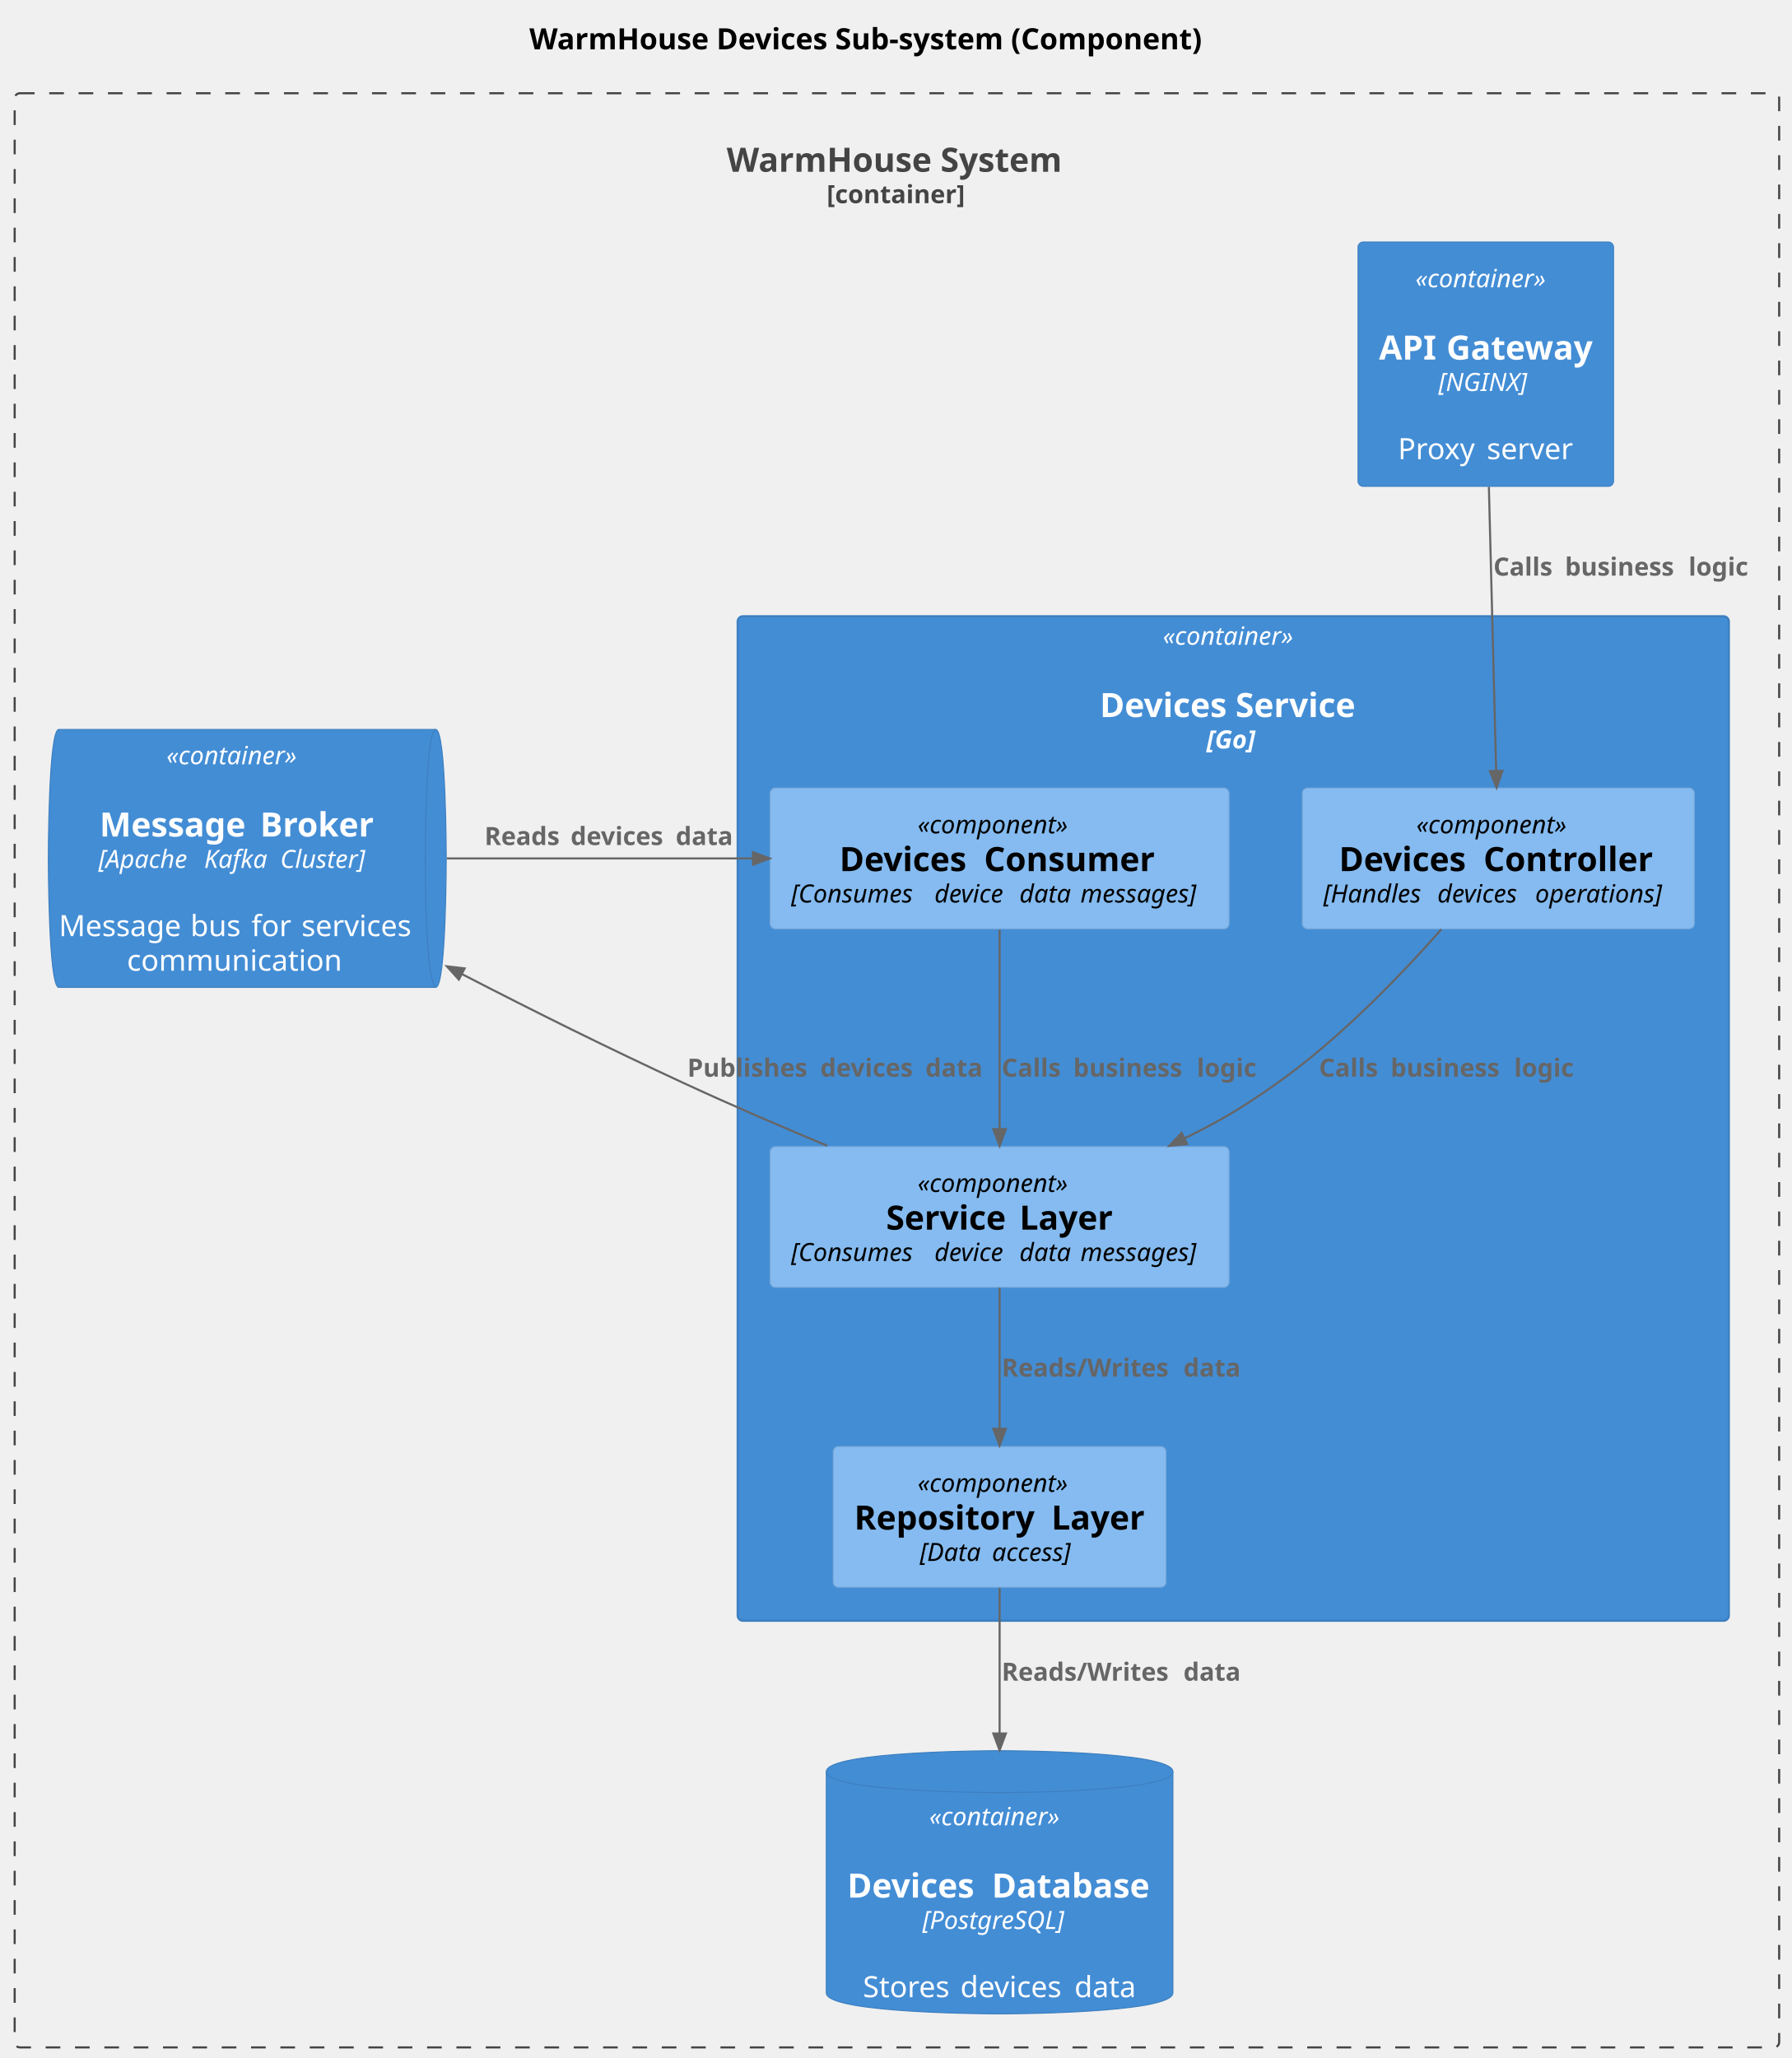
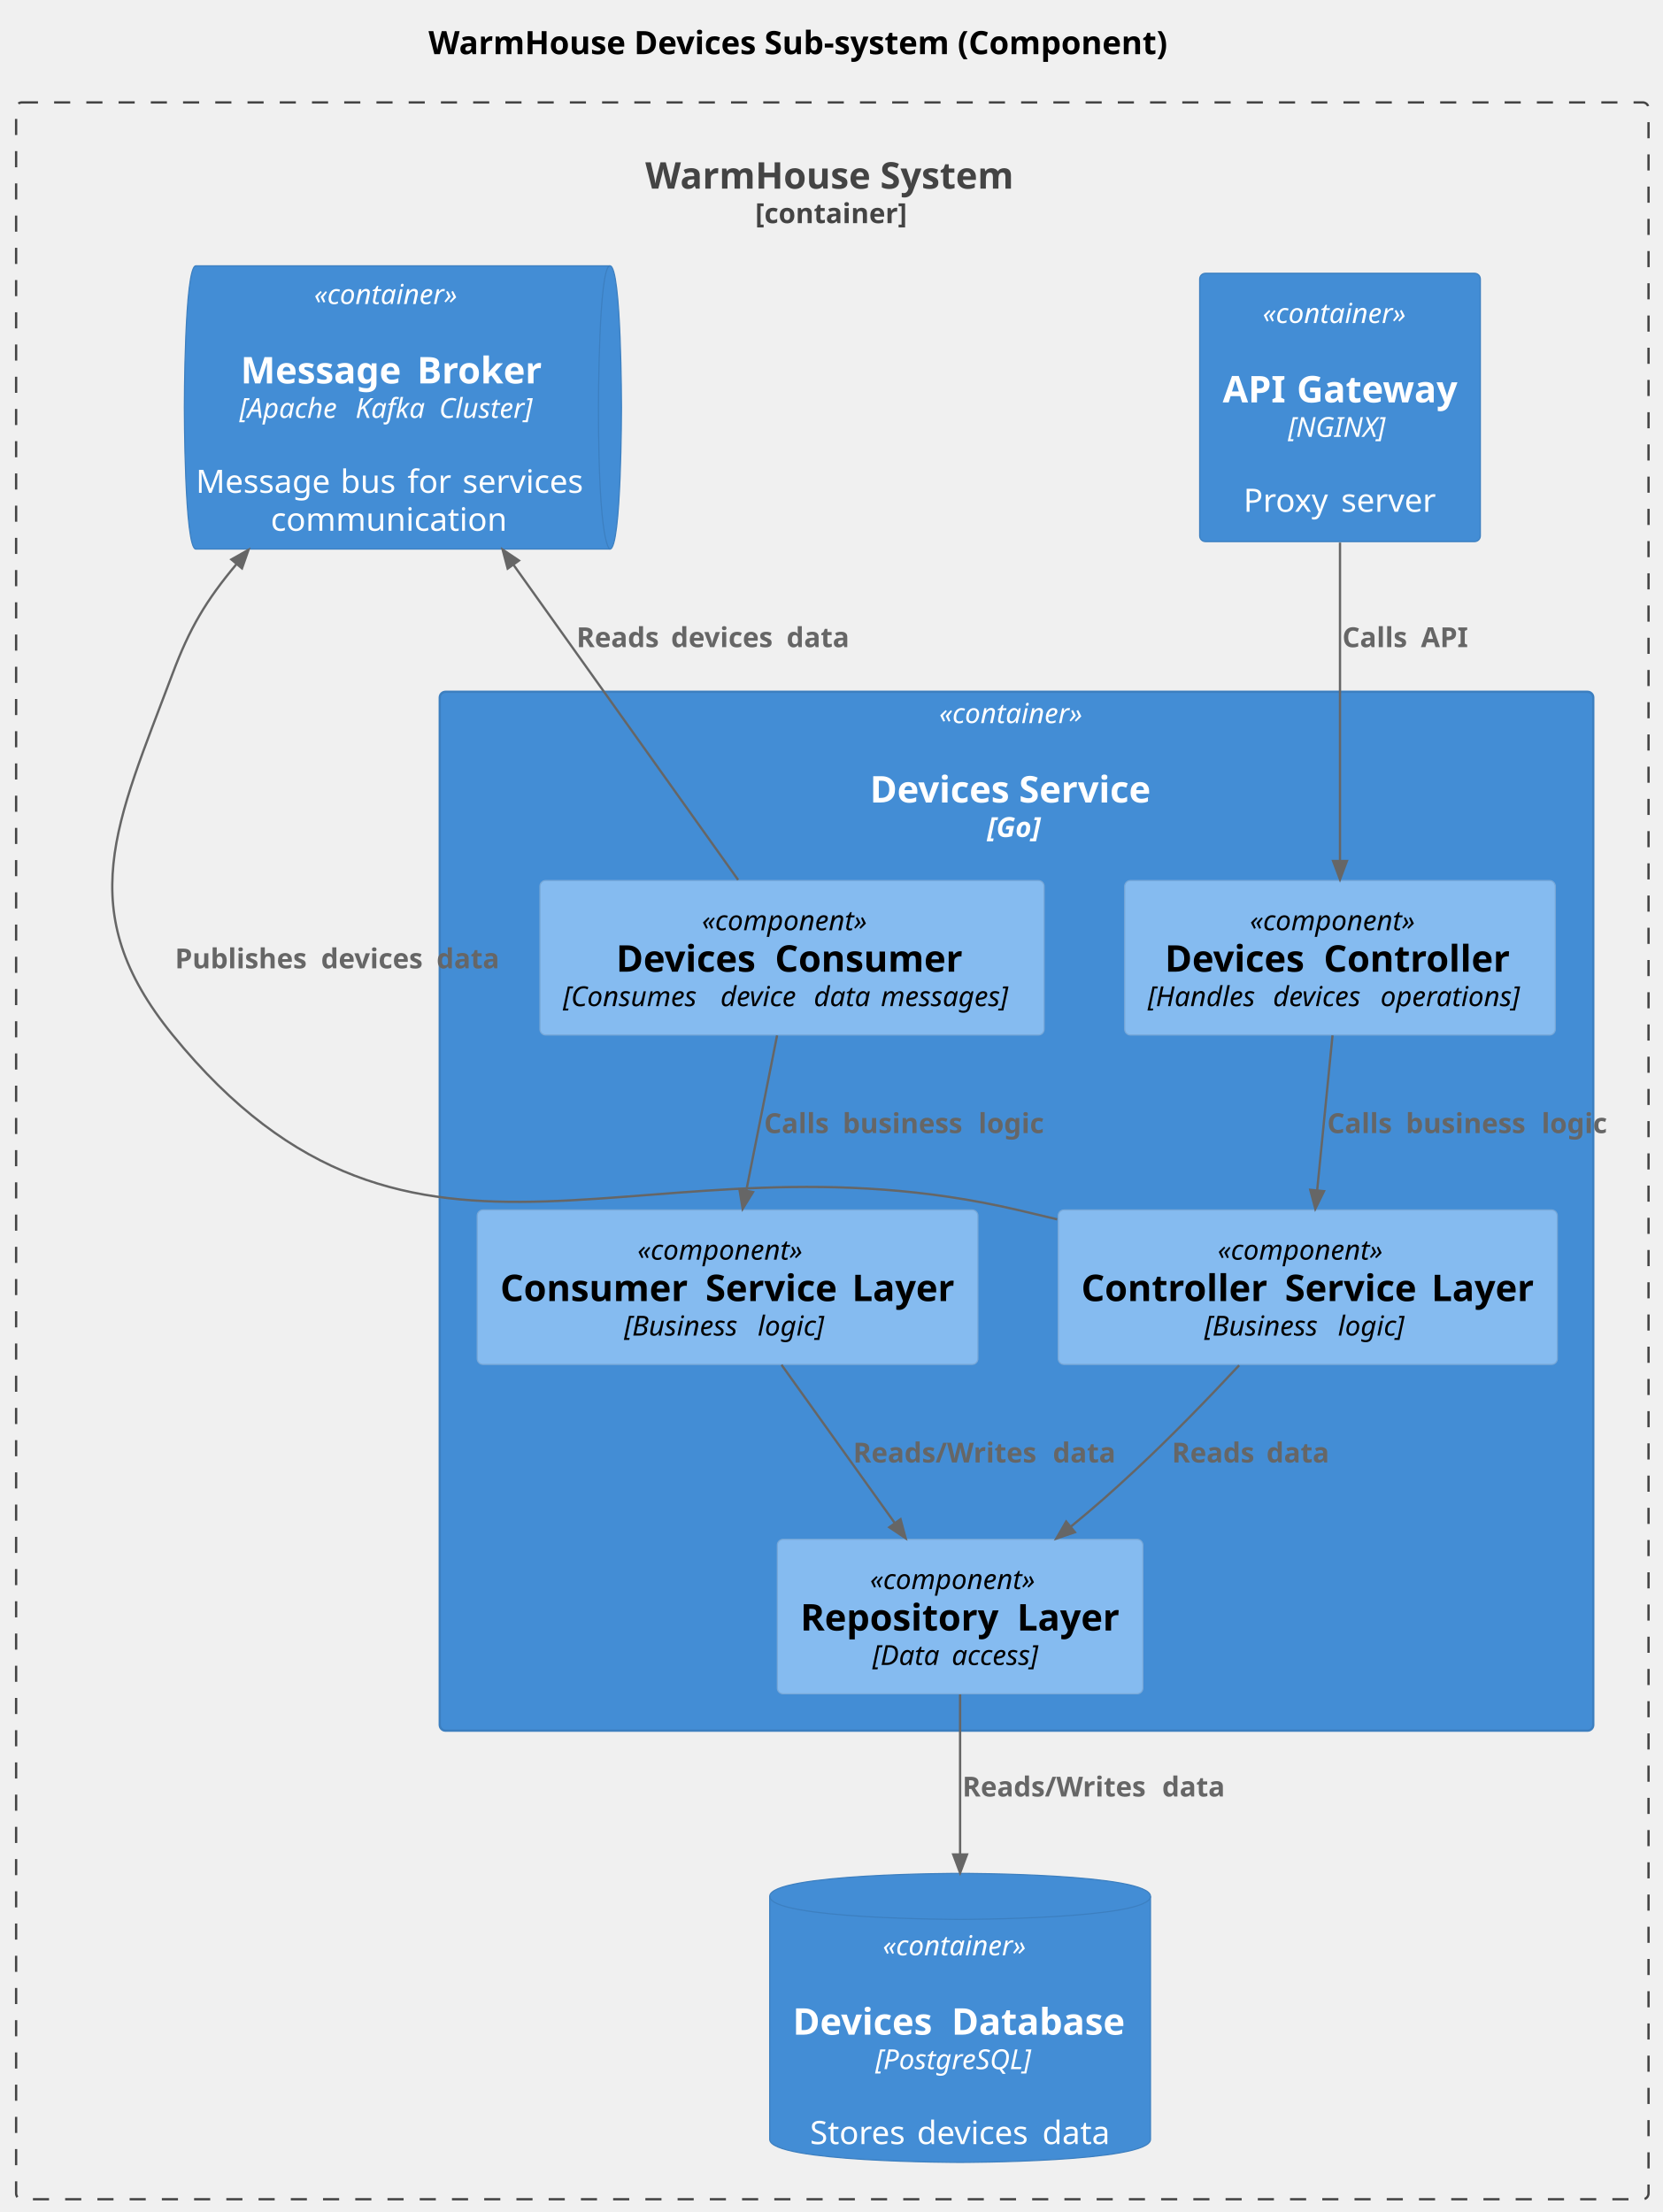
- <svg xmlns="http://www.w3.org/2000/svg" contentStyleType="text/css" height="982px" preserveAspectRatio="none" style="width:855px;height:982px;background:#FFFFFF;" version="1.1" viewBox="0 0 855 982" width="855px" zoomAndPan="magnify">
+ <svg xmlns="http://www.w3.org/2000/svg" contentStyleType="text/css" height="961px" preserveAspectRatio="none" style="width:722px;height:961px;background:#FFFFFF;" version="1.1" viewBox="0 0 722 961" width="722px" zoomAndPan="magnify">
  <defs />
  <g>
-     <text fill="#000000" font-family="sans-serif" font-size="14" font-weight="bold" lengthAdjust="spacing" textLength="335.788" x="252.606" y="23.535">WarmHouse Devices Sub‑system (Component)</text>
+     <text fill="#000000" font-family="sans-serif" font-size="14" font-weight="bold" lengthAdjust="spacing" textLength="335.788" x="186.106" y="23.535">WarmHouse Devices Sub‑system (Component)</text>
    <g id="cluster_WarmHouseBoundary">
-       <rect fill="none" height="932.45" rx="2.5" ry="2.5" style="stroke:#444444;stroke-width:1.0;stroke-dasharray:7.0,7.0;" width="842" x="7" y="44.488" />
-       <text fill="#444444" font-family="sans-serif" font-size="16" font-weight="bold" lengthAdjust="spacing" textLength="162.453" x="346.773" y="81.957">WarmHouse System</text>
-       <text fill="#444444" font-family="sans-serif" font-size="12" font-weight="bold" lengthAdjust="spacing" textLength="67.014" x="394.493" y="96.934">[container]</text>
+       <rect fill="none" height="910.96" rx="2.5" ry="2.5" style="stroke:#444444;stroke-width:1.0;stroke-dasharray:7.0,7.0;" width="709" x="7" y="44.488" />
+       <text fill="#444444" font-family="sans-serif" font-size="16" font-weight="bold" lengthAdjust="spacing" textLength="162.453" x="280.273" y="81.957">WarmHouse System</text>
+       <text fill="#444444" font-family="sans-serif" font-size="12" font-weight="bold" lengthAdjust="spacing" textLength="67.014" x="327.993" y="96.934">[container]</text>
    </g>
    <g id="cluster_DevicesService">
-       <rect fill="#438DD5" height="479.31" rx="2.5" ry="2.5" style="stroke:#3C7FC0;stroke-width:1.0;" width="473" x="352" y="294.058" />
-       <text fill="#FFFFFF" font-family="sans-serif" font-size="12" font-style="italic" lengthAdjust="spacing" textLength="67.166" x="554.917" y="307.66">«container»</text>
-       <text fill="#FFFFFF" font-family="sans-serif" font-size="14" font-weight="bold" lengthAdjust="spacing" textLength="4.614" x="586.193" y="323.726"> </text>
-       <text fill="#FFFFFF" font-family="sans-serif" font-size="16" font-weight="bold" lengthAdjust="spacing" textLength="127.344" x="524.828" y="342.148">Devices Service</text>
-       <text fill="#FFFFFF" font-family="sans-serif" font-size="12" font-style="italic" font-weight="bold" lengthAdjust="spacing" textLength="25.506" x="575.747" y="357.125">[Go]</text>
+       <rect fill="#438DD5" height="451.33" rx="2.5" ry="2.5" style="stroke:#3C7FC0;stroke-width:1.0;" width="501" x="191" y="300.548" />
+       <text fill="#FFFFFF" font-family="sans-serif" font-size="12" font-style="italic" lengthAdjust="spacing" textLength="67.166" x="407.917" y="314.15">«container»</text>
+       <text fill="#FFFFFF" font-family="sans-serif" font-size="14" font-weight="bold" lengthAdjust="spacing" textLength="4.614" x="439.193" y="330.216"> </text>
+       <text fill="#FFFFFF" font-family="sans-serif" font-size="16" font-weight="bold" lengthAdjust="spacing" textLength="127.344" x="377.828" y="348.638">Devices Service</text>
+       <text fill="#FFFFFF" font-family="sans-serif" font-size="12" font-style="italic" font-weight="bold" lengthAdjust="spacing" textLength="25.506" x="428.747" y="363.615">[Go]</text>
    </g>
    <g id="elem_APIGateway">
-       <rect fill="#438DD5" height="116.574" rx="2.5" ry="2.5" style="stroke:#3C7FC0;stroke-width:0.5;" width="121.906" x="648.05" y="115.488" />
-       <text fill="#FFFFFF" font-family="sans-serif" font-size="12" font-style="italic" lengthAdjust="spacing" textLength="67.166" x="675.42" y="137.09">«container»</text>
-       <text fill="#FFFFFF" font-family="sans-serif" font-size="14" lengthAdjust="spacing" textLength="4.43" x="706.788" y="153.156"> </text>
-       <text fill="#FFFFFF" font-family="sans-serif" font-size="16" font-weight="bold" lengthAdjust="spacing" textLength="26.898" x="658.05" y="171.578">API</text>
-       <text fill="#FFFFFF" font-family="sans-serif" font-size="16" font-weight="bold" lengthAdjust="spacing" textLength="5.273" x="684.948" y="171.578"> </text>
-       <text fill="#FFFFFF" font-family="sans-serif" font-size="16" font-weight="bold" lengthAdjust="spacing" textLength="69.734" x="690.222" y="171.578">Gateway</text>
-       <text fill="#FFFFFF" font-family="sans-serif" font-size="12" font-style="italic" lengthAdjust="spacing" textLength="45.176" x="686.415" y="186.555">[NGINX]</text>
-       <text fill="#FFFFFF" font-family="sans-serif" font-size="14" lengthAdjust="spacing" textLength="4.43" x="706.788" y="202.621"> </text>
-       <text fill="#FFFFFF" font-family="sans-serif" font-size="14" lengthAdjust="spacing" textLength="37.967" x="667.085" y="219.109">Proxy</text>
-       <text fill="#FFFFFF" font-family="sans-serif" font-size="14" lengthAdjust="spacing" textLength="4.43" x="705.052" y="219.109"> </text>
-       <text fill="#FFFFFF" font-family="sans-serif" font-size="14" lengthAdjust="spacing" textLength="41.44" x="709.482" y="219.109">server</text>
+       <rect fill="#438DD5" height="116.574" rx="2.5" ry="2.5" style="stroke:#3C7FC0;stroke-width:0.5;" width="121.906" x="521.05" y="118.728" />
+       <text fill="#FFFFFF" font-family="sans-serif" font-size="12" font-style="italic" lengthAdjust="spacing" textLength="67.166" x="548.42" y="140.33">«container»</text>
+       <text fill="#FFFFFF" font-family="sans-serif" font-size="14" lengthAdjust="spacing" textLength="4.43" x="579.788" y="156.396"> </text>
+       <text fill="#FFFFFF" font-family="sans-serif" font-size="16" font-weight="bold" lengthAdjust="spacing" textLength="26.898" x="531.05" y="174.818">API</text>
+       <text fill="#FFFFFF" font-family="sans-serif" font-size="16" font-weight="bold" lengthAdjust="spacing" textLength="5.273" x="557.948" y="174.818"> </text>
+       <text fill="#FFFFFF" font-family="sans-serif" font-size="16" font-weight="bold" lengthAdjust="spacing" textLength="69.734" x="563.222" y="174.818">Gateway</text>
+       <text fill="#FFFFFF" font-family="sans-serif" font-size="12" font-style="italic" lengthAdjust="spacing" textLength="45.176" x="559.415" y="189.795">[NGINX]</text>
+       <text fill="#FFFFFF" font-family="sans-serif" font-size="14" lengthAdjust="spacing" textLength="4.43" x="579.788" y="205.861"> </text>
+       <text fill="#FFFFFF" font-family="sans-serif" font-size="14" lengthAdjust="spacing" textLength="37.967" x="540.085" y="222.349">Proxy</text>
+       <text fill="#FFFFFF" font-family="sans-serif" font-size="14" lengthAdjust="spacing" textLength="4.43" x="578.052" y="222.349"> </text>
+       <text fill="#FFFFFF" font-family="sans-serif" font-size="14" lengthAdjust="spacing" textLength="41.44" x="582.482" y="222.349">server</text>
    </g>
    <g id="elem_MessageBroker">
-       <path d="M28.07,348.078 L207.929,348.078 C212.929,348.078 212.929,409.61 212.929,409.61 C212.929,409.61 212.929,471.141 207.929,471.141 L28.07,471.141 C23.07,471.141 23.07,409.61 23.07,409.61 C23.07,409.61 23.07,348.078 28.07,348.078 " fill="#438DD5" style="stroke:#3C7FC0;stroke-width:0.5;" />
-       <path d="M207.929,348.078 C202.929,348.078 202.929,409.61 202.929,409.61 C202.929,471.141 207.929,471.141 207.929,471.141 " fill="none" style="stroke:#3C7FC0;stroke-width:0.5;" />
-       <text fill="#FFFFFF" font-family="sans-serif" font-size="12" font-style="italic" lengthAdjust="spacing" textLength="67.166" x="79.417" y="364.68">«container»</text>
-       <text fill="#FFFFFF" font-family="sans-serif" font-size="14" lengthAdjust="spacing" textLength="4.43" x="110.785" y="380.746"> </text>
-       <text fill="#FFFFFF" font-family="sans-serif" font-size="16" font-weight="bold" lengthAdjust="spacing" textLength="71.328" x="47.527" y="399.168">Message</text>
-       <text fill="#FFFFFF" font-family="sans-serif" font-size="16" font-weight="bold" lengthAdjust="spacing" textLength="5.273" x="118.855" y="399.168"> </text>
-       <text fill="#FFFFFF" font-family="sans-serif" font-size="16" font-weight="bold" lengthAdjust="spacing" textLength="54.344" x="124.129" y="399.168">Broker</text>
-       <text fill="#FFFFFF" font-family="sans-serif" font-size="12" font-style="italic" lengthAdjust="spacing" textLength="46.641" x="46.965" y="414.145">[Apache</text>
-       <text fill="#FFFFFF" font-family="sans-serif" font-size="12" font-style="italic" lengthAdjust="spacing" textLength="3.797" x="93.605" y="414.145"> </text>
-       <text fill="#FFFFFF" font-family="sans-serif" font-size="12" font-style="italic" lengthAdjust="spacing" textLength="32.514" x="97.402" y="414.145">Kafka</text>
-       <text fill="#FFFFFF" font-family="sans-serif" font-size="12" font-style="italic" lengthAdjust="spacing" textLength="3.797" x="129.916" y="414.145"> </text>
-       <text fill="#FFFFFF" font-family="sans-serif" font-size="12" font-style="italic" lengthAdjust="spacing" textLength="45.322" x="133.713" y="414.145">Cluster]</text>
-       <text fill="#FFFFFF" font-family="sans-serif" font-size="14" lengthAdjust="spacing" textLength="4.43" x="110.785" y="430.211"> </text>
-       <text fill="#FFFFFF" font-family="sans-serif" font-size="14" lengthAdjust="spacing" textLength="58.393" x="28.07" y="446.699">Message</text>
-       <text fill="#FFFFFF" font-family="sans-serif" font-size="14" lengthAdjust="spacing" textLength="4.43" x="86.463" y="446.699"> </text>
-       <text fill="#FFFFFF" font-family="sans-serif" font-size="14" lengthAdjust="spacing" textLength="24.637" x="90.892" y="446.699">bus</text>
-       <text fill="#FFFFFF" font-family="sans-serif" font-size="14" lengthAdjust="spacing" textLength="4.43" x="115.529" y="446.699"> </text>
-       <text fill="#FFFFFF" font-family="sans-serif" font-size="14" lengthAdjust="spacing" textLength="19.476" x="119.959" y="446.699">for</text>
-       <text fill="#FFFFFF" font-family="sans-serif" font-size="14" lengthAdjust="spacing" textLength="4.43" x="139.434" y="446.699"> </text>
-       <text fill="#FFFFFF" font-family="sans-serif" font-size="14" lengthAdjust="spacing" textLength="54.065" x="143.864" y="446.699">services</text>
-       <text fill="#FFFFFF" font-family="sans-serif" font-size="14" lengthAdjust="spacing" textLength="104.809" x="60.595" y="463.188">communication</text>
+       <path d="M85.07,115.488 L264.929,115.488 C269.929,115.488 269.929,177.019 269.929,177.019 C269.929,177.019 269.929,238.551 264.929,238.551 L85.07,238.551 C80.07,238.551 80.07,177.019 80.07,177.019 C80.07,177.019 80.07,115.488 85.07,115.488 " fill="#438DD5" style="stroke:#3C7FC0;stroke-width:0.5;" />
+       <path d="M264.929,115.488 C259.929,115.488 259.929,177.019 259.929,177.019 C259.929,238.551 264.929,238.551 264.929,238.551 " fill="none" style="stroke:#3C7FC0;stroke-width:0.5;" />
+       <text fill="#FFFFFF" font-family="sans-serif" font-size="12" font-style="italic" lengthAdjust="spacing" textLength="67.166" x="136.417" y="132.09">«container»</text>
+       <text fill="#FFFFFF" font-family="sans-serif" font-size="14" lengthAdjust="spacing" textLength="4.43" x="167.785" y="148.156"> </text>
+       <text fill="#FFFFFF" font-family="sans-serif" font-size="16" font-weight="bold" lengthAdjust="spacing" textLength="71.328" x="104.527" y="166.578">Message</text>
+       <text fill="#FFFFFF" font-family="sans-serif" font-size="16" font-weight="bold" lengthAdjust="spacing" textLength="5.273" x="175.855" y="166.578"> </text>
+       <text fill="#FFFFFF" font-family="sans-serif" font-size="16" font-weight="bold" lengthAdjust="spacing" textLength="54.344" x="181.129" y="166.578">Broker</text>
+       <text fill="#FFFFFF" font-family="sans-serif" font-size="12" font-style="italic" lengthAdjust="spacing" textLength="46.641" x="103.965" y="181.555">[Apache</text>
+       <text fill="#FFFFFF" font-family="sans-serif" font-size="12" font-style="italic" lengthAdjust="spacing" textLength="3.797" x="150.605" y="181.555"> </text>
+       <text fill="#FFFFFF" font-family="sans-serif" font-size="12" font-style="italic" lengthAdjust="spacing" textLength="32.514" x="154.402" y="181.555">Kafka</text>
+       <text fill="#FFFFFF" font-family="sans-serif" font-size="12" font-style="italic" lengthAdjust="spacing" textLength="3.797" x="186.916" y="181.555"> </text>
+       <text fill="#FFFFFF" font-family="sans-serif" font-size="12" font-style="italic" lengthAdjust="spacing" textLength="45.322" x="190.713" y="181.555">Cluster]</text>
+       <text fill="#FFFFFF" font-family="sans-serif" font-size="14" lengthAdjust="spacing" textLength="4.43" x="167.785" y="197.621"> </text>
+       <text fill="#FFFFFF" font-family="sans-serif" font-size="14" lengthAdjust="spacing" textLength="58.393" x="85.07" y="214.109">Message</text>
+       <text fill="#FFFFFF" font-family="sans-serif" font-size="14" lengthAdjust="spacing" textLength="4.43" x="143.463" y="214.109"> </text>
+       <text fill="#FFFFFF" font-family="sans-serif" font-size="14" lengthAdjust="spacing" textLength="24.637" x="147.892" y="214.109">bus</text>
+       <text fill="#FFFFFF" font-family="sans-serif" font-size="14" lengthAdjust="spacing" textLength="4.43" x="172.529" y="214.109"> </text>
+       <text fill="#FFFFFF" font-family="sans-serif" font-size="14" lengthAdjust="spacing" textLength="19.476" x="176.959" y="214.109">for</text>
+       <text fill="#FFFFFF" font-family="sans-serif" font-size="14" lengthAdjust="spacing" textLength="4.43" x="196.434" y="214.109"> </text>
+       <text fill="#FFFFFF" font-family="sans-serif" font-size="14" lengthAdjust="spacing" textLength="54.065" x="200.864" y="214.109">services</text>
+       <text fill="#FFFFFF" font-family="sans-serif" font-size="14" lengthAdjust="spacing" textLength="104.809" x="117.595" y="230.598">communication</text>
    </g>
    <g id="elem_DevicesDatabase">
-       <path d="M394.31,845.368 C394.31,835.368 477.001,835.368 477.001,835.368 C477.001,835.368 559.693,835.368 559.693,845.368 L559.693,950.942 C559.693,960.942 477.001,960.942 477.001,960.942 C477.001,960.942 394.31,960.942 394.31,950.942 L394.31,845.368 " fill="#438DD5" style="stroke:#3C7FC0;stroke-width:0.5;" />
-       <path d="M394.31,845.368 C394.31,855.368 477.001,855.368 477.001,855.368 C477.001,855.368 559.693,855.368 559.693,845.368 " fill="none" style="stroke:#3C7FC0;stroke-width:0.5;" />
-       <text fill="#FFFFFF" font-family="sans-serif" font-size="12" font-style="italic" lengthAdjust="spacing" textLength="67.166" x="443.418" y="870.97">«container»</text>
-       <text fill="#FFFFFF" font-family="sans-serif" font-size="14" lengthAdjust="spacing" textLength="4.43" x="474.787" y="887.036"> </text>
-       <text fill="#FFFFFF" font-family="sans-serif" font-size="16" font-weight="bold" lengthAdjust="spacing" textLength="63.695" x="404.31" y="905.458">Devices</text>
-       <text fill="#FFFFFF" font-family="sans-serif" font-size="16" font-weight="bold" lengthAdjust="spacing" textLength="5.273" x="468.005" y="905.458"> </text>
-       <text fill="#FFFFFF" font-family="sans-serif" font-size="16" font-weight="bold" lengthAdjust="spacing" textLength="76.414" x="473.279" y="905.458">Database</text>
-       <text fill="#FFFFFF" font-family="sans-serif" font-size="12" font-style="italic" lengthAdjust="spacing" textLength="73.676" x="440.163" y="920.435">[PostgreSQL]</text>
-       <text fill="#FFFFFF" font-family="sans-serif" font-size="14" lengthAdjust="spacing" textLength="4.43" x="474.787" y="936.501"> </text>
-       <text fill="#FFFFFF" font-family="sans-serif" font-size="14" lengthAdjust="spacing" textLength="42.041" x="411.79" y="952.989">Stores</text>
-       <text fill="#FFFFFF" font-family="sans-serif" font-size="14" lengthAdjust="spacing" textLength="4.43" x="453.831" y="952.989"> </text>
-       <text fill="#FFFFFF" font-family="sans-serif" font-size="14" lengthAdjust="spacing" textLength="50.012" x="458.261" y="952.989">devices</text>
-       <text fill="#FFFFFF" font-family="sans-serif" font-size="14" lengthAdjust="spacing" textLength="4.43" x="508.272" y="952.989"> </text>
-       <text fill="#FFFFFF" font-family="sans-serif" font-size="14" lengthAdjust="spacing" textLength="29.511" x="512.702" y="952.989">data</text>
+       <path d="M334.31,823.878 C334.31,813.878 417.001,813.878 417.001,813.878 C417.001,813.878 499.693,813.878 499.693,823.878 L499.693,929.452 C499.693,939.452 417.001,939.452 417.001,939.452 C417.001,939.452 334.31,939.452 334.31,929.452 L334.31,823.878 " fill="#438DD5" style="stroke:#3C7FC0;stroke-width:0.5;" />
+       <path d="M334.31,823.878 C334.31,833.878 417.001,833.878 417.001,833.878 C417.001,833.878 499.693,833.878 499.693,823.878 " fill="none" style="stroke:#3C7FC0;stroke-width:0.5;" />
+       <text fill="#FFFFFF" font-family="sans-serif" font-size="12" font-style="italic" lengthAdjust="spacing" textLength="67.166" x="383.418" y="849.48">«container»</text>
+       <text fill="#FFFFFF" font-family="sans-serif" font-size="14" lengthAdjust="spacing" textLength="4.43" x="414.787" y="865.546"> </text>
+       <text fill="#FFFFFF" font-family="sans-serif" font-size="16" font-weight="bold" lengthAdjust="spacing" textLength="63.695" x="344.31" y="883.968">Devices</text>
+       <text fill="#FFFFFF" font-family="sans-serif" font-size="16" font-weight="bold" lengthAdjust="spacing" textLength="5.273" x="408.005" y="883.968"> </text>
+       <text fill="#FFFFFF" font-family="sans-serif" font-size="16" font-weight="bold" lengthAdjust="spacing" textLength="76.414" x="413.279" y="883.968">Database</text>
+       <text fill="#FFFFFF" font-family="sans-serif" font-size="12" font-style="italic" lengthAdjust="spacing" textLength="73.676" x="380.163" y="898.945">[PostgreSQL]</text>
+       <text fill="#FFFFFF" font-family="sans-serif" font-size="14" lengthAdjust="spacing" textLength="4.43" x="414.787" y="915.011"> </text>
+       <text fill="#FFFFFF" font-family="sans-serif" font-size="14" lengthAdjust="spacing" textLength="42.041" x="351.79" y="931.499">Stores</text>
+       <text fill="#FFFFFF" font-family="sans-serif" font-size="14" lengthAdjust="spacing" textLength="4.43" x="393.831" y="931.499"> </text>
+       <text fill="#FFFFFF" font-family="sans-serif" font-size="14" lengthAdjust="spacing" textLength="50.012" x="398.261" y="931.499">devices</text>
+       <text fill="#FFFFFF" font-family="sans-serif" font-size="14" lengthAdjust="spacing" textLength="4.43" x="448.272" y="931.499"> </text>
+       <text fill="#FFFFFF" font-family="sans-serif" font-size="14" lengthAdjust="spacing" textLength="29.511" x="452.702" y="931.499">data</text>
    </g>
    <g id="elem_Consumer">
-       <rect fill="#85BBF0" height="67.109" rx="2.5" ry="2.5" style="stroke:#78A8D8;stroke-width:0.5;" width="218.967" x="367.52" y="376.058" />
-       <text fill="#000000" font-family="sans-serif" font-size="12" font-style="italic" lengthAdjust="spacing" textLength="78.287" x="437.86" y="397.66">«component»</text>
-       <text fill="#000000" font-family="sans-serif" font-size="16" font-weight="bold" lengthAdjust="spacing" textLength="63.695" x="400.597" y="415.66">Devices</text>
-       <text fill="#000000" font-family="sans-serif" font-size="16" font-weight="bold" lengthAdjust="spacing" textLength="5.273" x="464.293" y="415.66"> </text>
-       <text fill="#000000" font-family="sans-serif" font-size="16" font-weight="bold" lengthAdjust="spacing" textLength="83.844" x="469.566" y="415.66">Consumer</text>
-       <text fill="#000000" font-family="sans-serif" font-size="12" font-style="italic" lengthAdjust="spacing" textLength="64.594" x="377.52" y="430.636">[Consumes</text>
-       <text fill="#000000" font-family="sans-serif" font-size="12" font-style="italic" lengthAdjust="spacing" textLength="3.797" x="442.114" y="430.636"> </text>
-       <text fill="#000000" font-family="sans-serif" font-size="12" font-style="italic" lengthAdjust="spacing" textLength="36.75" x="445.911" y="430.636">device</text>
-       <text fill="#000000" font-family="sans-serif" font-size="12" font-style="italic" lengthAdjust="spacing" textLength="3.797" x="482.661" y="430.636"> </text>
-       <text fill="#000000" font-family="sans-serif" font-size="12" font-style="italic" lengthAdjust="spacing" textLength="25.295" x="486.457" y="430.636">data</text>
-       <text fill="#000000" font-family="sans-serif" font-size="12" font-style="italic" lengthAdjust="spacing" textLength="3.797" x="511.752" y="430.636"> </text>
-       <text fill="#000000" font-family="sans-serif" font-size="12" font-style="italic" lengthAdjust="spacing" textLength="60.938" x="515.549" y="430.636">messages]</text>
+       <rect fill="#85BBF0" height="67.109" rx="2.5" ry="2.5" style="stroke:#78A8D8;stroke-width:0.5;" width="218.967" x="234.52" y="382.548" />
+       <text fill="#000000" font-family="sans-serif" font-size="12" font-style="italic" lengthAdjust="spacing" textLength="78.287" x="304.86" y="404.15">«component»</text>
+       <text fill="#000000" font-family="sans-serif" font-size="16" font-weight="bold" lengthAdjust="spacing" textLength="63.695" x="267.597" y="422.15">Devices</text>
+       <text fill="#000000" font-family="sans-serif" font-size="16" font-weight="bold" lengthAdjust="spacing" textLength="5.273" x="331.293" y="422.15"> </text>
+       <text fill="#000000" font-family="sans-serif" font-size="16" font-weight="bold" lengthAdjust="spacing" textLength="83.844" x="336.566" y="422.15">Consumer</text>
+       <text fill="#000000" font-family="sans-serif" font-size="12" font-style="italic" lengthAdjust="spacing" textLength="64.594" x="244.52" y="437.126">[Consumes</text>
+       <text fill="#000000" font-family="sans-serif" font-size="12" font-style="italic" lengthAdjust="spacing" textLength="3.797" x="309.114" y="437.126"> </text>
+       <text fill="#000000" font-family="sans-serif" font-size="12" font-style="italic" lengthAdjust="spacing" textLength="36.75" x="312.911" y="437.126">device</text>
+       <text fill="#000000" font-family="sans-serif" font-size="12" font-style="italic" lengthAdjust="spacing" textLength="3.797" x="349.661" y="437.126"> </text>
+       <text fill="#000000" font-family="sans-serif" font-size="12" font-style="italic" lengthAdjust="spacing" textLength="25.295" x="353.457" y="437.126">data</text>
+       <text fill="#000000" font-family="sans-serif" font-size="12" font-style="italic" lengthAdjust="spacing" textLength="3.797" x="378.752" y="437.126"> </text>
+       <text fill="#000000" font-family="sans-serif" font-size="12" font-style="italic" lengthAdjust="spacing" textLength="60.938" x="382.549" y="437.126">messages]</text>
+     </g>
+     <g id="elem_ConsumerServiceLayer">
+       <rect fill="#85BBF0" height="67.109" rx="2.5" ry="2.5" style="stroke:#78A8D8;stroke-width:0.5;" width="217.453" x="207.27" y="525.658" />
+       <text fill="#000000" font-family="sans-serif" font-size="12" font-style="italic" lengthAdjust="spacing" textLength="78.287" x="276.853" y="547.26">«component»</text>
+       <text fill="#000000" font-family="sans-serif" font-size="16" font-weight="bold" lengthAdjust="spacing" textLength="83.844" x="217.27" y="565.26">Consumer</text>
+       <text fill="#000000" font-family="sans-serif" font-size="16" font-weight="bold" lengthAdjust="spacing" textLength="5.273" x="301.114" y="565.26"> </text>
+       <text fill="#000000" font-family="sans-serif" font-size="16" font-weight="bold" lengthAdjust="spacing" textLength="58.375" x="306.387" y="565.26">Service</text>
+       <text fill="#000000" font-family="sans-serif" font-size="16" font-weight="bold" lengthAdjust="spacing" textLength="5.273" x="364.762" y="565.26"> </text>
+       <text fill="#000000" font-family="sans-serif" font-size="16" font-weight="bold" lengthAdjust="spacing" textLength="44.688" x="370.036" y="565.26">Layer</text>
+       <text fill="#000000" font-family="sans-serif" font-size="12" font-style="italic" lengthAdjust="spacing" textLength="54.205" x="271.076" y="580.236">[Business</text>
+       <text fill="#000000" font-family="sans-serif" font-size="12" font-style="italic" lengthAdjust="spacing" textLength="3.797" x="325.281" y="580.236"> </text>
+       <text fill="#000000" font-family="sans-serif" font-size="12" font-style="italic" lengthAdjust="spacing" textLength="31.84" x="329.078" y="580.236">logic]</text>
    </g>
    <g id="elem_Controller">
-       <rect fill="#85BBF0" height="67.109" rx="2.5" ry="2.5" style="stroke:#78A8D8;stroke-width:0.5;" width="187.022" x="621.49" y="376.058" />
-       <text fill="#000000" font-family="sans-serif" font-size="12" font-style="italic" lengthAdjust="spacing" textLength="78.287" x="675.857" y="397.66">«component»</text>
-       <text fill="#000000" font-family="sans-serif" font-size="16" font-weight="bold" lengthAdjust="spacing" textLength="63.695" x="638.938" y="415.66">Devices</text>
-       <text fill="#000000" font-family="sans-serif" font-size="16" font-weight="bold" lengthAdjust="spacing" textLength="5.273" x="702.634" y="415.66"> </text>
-       <text fill="#000000" font-family="sans-serif" font-size="16" font-weight="bold" lengthAdjust="spacing" textLength="83.156" x="707.907" y="415.66">Controller</text>
-       <text fill="#000000" font-family="sans-serif" font-size="12" font-style="italic" lengthAdjust="spacing" textLength="50.619" x="631.49" y="430.636">[Handles</text>
-       <text fill="#000000" font-family="sans-serif" font-size="12" font-style="italic" lengthAdjust="spacing" textLength="3.797" x="682.109" y="430.636"> </text>
-       <text fill="#000000" font-family="sans-serif" font-size="12" font-style="italic" lengthAdjust="spacing" textLength="42.867" x="685.906" y="430.636">devices</text>
-       <text fill="#000000" font-family="sans-serif" font-size="12" font-style="italic" lengthAdjust="spacing" textLength="3.797" x="728.773" y="430.636"> </text>
-       <text fill="#000000" font-family="sans-serif" font-size="12" font-style="italic" lengthAdjust="spacing" textLength="65.941" x="732.57" y="430.636">operations]</text>
+       <rect fill="#85BBF0" height="67.109" rx="2.5" ry="2.5" style="stroke:#78A8D8;stroke-width:0.5;" width="187.022" x="488.49" y="382.548" />
+       <text fill="#000000" font-family="sans-serif" font-size="12" font-style="italic" lengthAdjust="spacing" textLength="78.287" x="542.857" y="404.15">«component»</text>
+       <text fill="#000000" font-family="sans-serif" font-size="16" font-weight="bold" lengthAdjust="spacing" textLength="63.695" x="505.938" y="422.15">Devices</text>
+       <text fill="#000000" font-family="sans-serif" font-size="16" font-weight="bold" lengthAdjust="spacing" textLength="5.273" x="569.634" y="422.15"> </text>
+       <text fill="#000000" font-family="sans-serif" font-size="16" font-weight="bold" lengthAdjust="spacing" textLength="83.156" x="574.907" y="422.15">Controller</text>
+       <text fill="#000000" font-family="sans-serif" font-size="12" font-style="italic" lengthAdjust="spacing" textLength="50.619" x="498.49" y="437.126">[Handles</text>
+       <text fill="#000000" font-family="sans-serif" font-size="12" font-style="italic" lengthAdjust="spacing" textLength="3.797" x="549.109" y="437.126"> </text>
+       <text fill="#000000" font-family="sans-serif" font-size="12" font-style="italic" lengthAdjust="spacing" textLength="42.867" x="552.906" y="437.126">devices</text>
+       <text fill="#000000" font-family="sans-serif" font-size="12" font-style="italic" lengthAdjust="spacing" textLength="3.797" x="595.773" y="437.126"> </text>
+       <text fill="#000000" font-family="sans-serif" font-size="12" font-style="italic" lengthAdjust="spacing" textLength="65.941" x="599.57" y="437.126">operations]</text>
    </g>
-     <g id="elem_ServiceLayer">
-       <rect fill="#85BBF0" height="67.109" rx="2.5" ry="2.5" style="stroke:#78A8D8;stroke-width:0.5;" width="218.967" x="367.52" y="547.148" />
-       <text fill="#000000" font-family="sans-serif" font-size="12" font-style="italic" lengthAdjust="spacing" textLength="78.287" x="437.86" y="568.75">«component»</text>
-       <text fill="#000000" font-family="sans-serif" font-size="16" font-weight="bold" lengthAdjust="spacing" textLength="58.375" x="422.835" y="586.75">Service</text>
-       <text fill="#000000" font-family="sans-serif" font-size="16" font-weight="bold" lengthAdjust="spacing" textLength="5.273" x="481.21" y="586.75"> </text>
-       <text fill="#000000" font-family="sans-serif" font-size="16" font-weight="bold" lengthAdjust="spacing" textLength="44.688" x="486.484" y="586.75">Layer</text>
-       <text fill="#000000" font-family="sans-serif" font-size="12" font-style="italic" lengthAdjust="spacing" textLength="64.594" x="377.52" y="601.726">[Consumes</text>
-       <text fill="#000000" font-family="sans-serif" font-size="12" font-style="italic" lengthAdjust="spacing" textLength="3.797" x="442.114" y="601.726"> </text>
-       <text fill="#000000" font-family="sans-serif" font-size="12" font-style="italic" lengthAdjust="spacing" textLength="36.75" x="445.911" y="601.726">device</text>
-       <text fill="#000000" font-family="sans-serif" font-size="12" font-style="italic" lengthAdjust="spacing" textLength="3.797" x="482.661" y="601.726"> </text>
-       <text fill="#000000" font-family="sans-serif" font-size="12" font-style="italic" lengthAdjust="spacing" textLength="25.295" x="486.457" y="601.726">data</text>
-       <text fill="#000000" font-family="sans-serif" font-size="12" font-style="italic" lengthAdjust="spacing" textLength="3.797" x="511.752" y="601.726"> </text>
-       <text fill="#000000" font-family="sans-serif" font-size="12" font-style="italic" lengthAdjust="spacing" textLength="60.938" x="515.549" y="601.726">messages]</text>
+     <g id="elem_ControllerServiceLayer">
+       <rect fill="#85BBF0" height="67.109" rx="2.5" ry="2.5" style="stroke:#78A8D8;stroke-width:0.5;" width="216.766" x="459.62" y="525.658" />
+       <text fill="#000000" font-family="sans-serif" font-size="12" font-style="italic" lengthAdjust="spacing" textLength="78.287" x="528.859" y="547.26">«component»</text>
+       <text fill="#000000" font-family="sans-serif" font-size="16" font-weight="bold" lengthAdjust="spacing" textLength="83.156" x="469.62" y="565.26">Controller</text>
+       <text fill="#000000" font-family="sans-serif" font-size="16" font-weight="bold" lengthAdjust="spacing" textLength="5.273" x="552.776" y="565.26"> </text>
+       <text fill="#000000" font-family="sans-serif" font-size="16" font-weight="bold" lengthAdjust="spacing" textLength="58.375" x="558.05" y="565.26">Service</text>
+       <text fill="#000000" font-family="sans-serif" font-size="16" font-weight="bold" lengthAdjust="spacing" textLength="5.273" x="616.425" y="565.26"> </text>
+       <text fill="#000000" font-family="sans-serif" font-size="16" font-weight="bold" lengthAdjust="spacing" textLength="44.688" x="621.698" y="565.26">Layer</text>
+       <text fill="#000000" font-family="sans-serif" font-size="12" font-style="italic" lengthAdjust="spacing" textLength="54.205" x="523.082" y="580.236">[Business</text>
+       <text fill="#000000" font-family="sans-serif" font-size="12" font-style="italic" lengthAdjust="spacing" textLength="3.797" x="577.287" y="580.236"> </text>
+       <text fill="#000000" font-family="sans-serif" font-size="12" font-style="italic" lengthAdjust="spacing" textLength="31.84" x="581.084" y="580.236">logic]</text>
    </g>
    <g id="elem_RepositoryLayer">
-       <rect fill="#85BBF0" height="67.109" rx="2.5" ry="2.5" style="stroke:#78A8D8;stroke-width:0.5;" width="158.75" x="397.63" y="690.258" />
-       <text fill="#000000" font-family="sans-serif" font-size="12" font-style="italic" lengthAdjust="spacing" textLength="78.287" x="437.861" y="711.86">«component»</text>
-       <text fill="#000000" font-family="sans-serif" font-size="16" font-weight="bold" lengthAdjust="spacing" textLength="88.789" x="407.63" y="729.86">Repository</text>
-       <text fill="#000000" font-family="sans-serif" font-size="16" font-weight="bold" lengthAdjust="spacing" textLength="5.273" x="496.419" y="729.86"> </text>
-       <text fill="#000000" font-family="sans-serif" font-size="16" font-weight="bold" lengthAdjust="spacing" textLength="44.688" x="501.692" y="729.86">Layer</text>
-       <text fill="#000000" font-family="sans-serif" font-size="12" font-style="italic" lengthAdjust="spacing" textLength="30.633" x="438.919" y="744.836">[Data</text>
-       <text fill="#000000" font-family="sans-serif" font-size="12" font-style="italic" lengthAdjust="spacing" textLength="3.797" x="469.552" y="744.836"> </text>
-       <text fill="#000000" font-family="sans-serif" font-size="12" font-style="italic" lengthAdjust="spacing" textLength="41.742" x="473.349" y="744.836">access]</text>
+       <rect fill="#85BBF0" height="67.109" rx="2.5" ry="2.5" style="stroke:#78A8D8;stroke-width:0.5;" width="158.75" x="337.63" y="668.768" />
+       <text fill="#000000" font-family="sans-serif" font-size="12" font-style="italic" lengthAdjust="spacing" textLength="78.287" x="377.861" y="690.37">«component»</text>
+       <text fill="#000000" font-family="sans-serif" font-size="16" font-weight="bold" lengthAdjust="spacing" textLength="88.789" x="347.63" y="708.37">Repository</text>
+       <text fill="#000000" font-family="sans-serif" font-size="16" font-weight="bold" lengthAdjust="spacing" textLength="5.273" x="436.419" y="708.37"> </text>
+       <text fill="#000000" font-family="sans-serif" font-size="16" font-weight="bold" lengthAdjust="spacing" textLength="44.688" x="441.692" y="708.37">Layer</text>
+       <text fill="#000000" font-family="sans-serif" font-size="12" font-style="italic" lengthAdjust="spacing" textLength="30.633" x="378.919" y="723.346">[Data</text>
+       <text fill="#000000" font-family="sans-serif" font-size="12" font-style="italic" lengthAdjust="spacing" textLength="3.797" x="409.552" y="723.346"> </text>
+       <text fill="#000000" font-family="sans-serif" font-size="12" font-style="italic" lengthAdjust="spacing" textLength="41.742" x="413.349" y="723.346">access]</text>
    </g>
    <g id="link_APIGateway_Controller">
-       <path d="M710.48,232.278 C711.63,277.438 713.005,330.721 713.956,367.871 " fill="none" id="APIGateway-to-Controller" style="stroke:#666666;stroke-width:1.0;" />
-       <polygon fill="#666666" points="714.16,375.868,716.955,367.794,710.957,367.948,714.16,375.868" style="stroke:#666666;stroke-width:1.0;" />
-       <text fill="#666666" font-family="sans-serif" font-size="12" font-weight="bold" lengthAdjust="spacing" textLength="30.193" x="712.64" y="274.66">Calls</text>
-       <text fill="#666666" font-family="sans-serif" font-size="12" font-weight="bold" lengthAdjust="spacing" textLength="3.955" x="742.833" y="274.66"> </text>
-       <text fill="#666666" font-family="sans-serif" font-size="12" font-weight="bold" lengthAdjust="spacing" textLength="55.002" x="746.788" y="274.66">business</text>
-       <text fill="#666666" font-family="sans-serif" font-size="12" font-weight="bold" lengthAdjust="spacing" textLength="3.955" x="801.79" y="274.66"> </text>
-       <text fill="#666666" font-family="sans-serif" font-size="12" font-weight="bold" lengthAdjust="spacing" textLength="29.771" x="805.745" y="274.66">logic</text>
+       <path d="M582,235.708 C582,281.628 582,336.258 582,374.068 " fill="none" id="APIGateway-to-Controller" style="stroke:#666666;stroke-width:1.0;" />
+       <polygon fill="#666666" points="582,382.068,585,374.068,579,374.068,582,382.068" style="stroke:#666666;stroke-width:1.0;" />
+       <text fill="#666666" font-family="sans-serif" font-size="12" font-weight="bold" lengthAdjust="spacing" textLength="30.193" x="583" y="281.15">Calls</text>
+       <text fill="#666666" font-family="sans-serif" font-size="12" font-weight="bold" lengthAdjust="spacing" textLength="3.955" x="613.193" y="281.15"> </text>
+       <text fill="#666666" font-family="sans-serif" font-size="12" font-weight="bold" lengthAdjust="spacing" textLength="20.174" x="617.148" y="281.15">API</text>
    </g>
-     <g id="link_Controller_ServiceLayer">
-       <path d="M687.81,443.428 C667.73,466.178 638.83,496.068 609,517.148 C593.36,528.198 582.652,534.643 565.192,543.213 " fill="none" id="Controller-to-ServiceLayer" style="stroke:#666666;stroke-width:1.0;" />
-       <polygon fill="#666666" points="558.01,546.738,566.513,545.906,563.87,540.52,558.01,546.738" style="stroke:#666666;stroke-width:1.0;" />
-       <text fill="#666666" font-family="sans-serif" font-size="12" font-weight="bold" lengthAdjust="spacing" textLength="30.193" x="629.42" y="513.75">Calls</text>
-       <text fill="#666666" font-family="sans-serif" font-size="12" font-weight="bold" lengthAdjust="spacing" textLength="3.955" x="659.613" y="513.75"> </text>
-       <text fill="#666666" font-family="sans-serif" font-size="12" font-weight="bold" lengthAdjust="spacing" textLength="55.002" x="663.568" y="513.75">business</text>
-       <text fill="#666666" font-family="sans-serif" font-size="12" font-weight="bold" lengthAdjust="spacing" textLength="3.955" x="718.57" y="513.75"> </text>
-       <text fill="#666666" font-family="sans-serif" font-size="12" font-weight="bold" lengthAdjust="spacing" textLength="29.771" x="722.525" y="513.75">logic</text>
+     <g id="link_Controller_ControllerServiceLayer">
+       <path d="M578.75,449.828 C576.51,472.458 574.319,494.507 572.069,517.207 " fill="none" id="Controller-to-ControllerServiceLayer" style="stroke:#666666;stroke-width:1.0;" />
+       <polygon fill="#666666" points="571.28,525.168,575.054,517.503,569.084,516.911,571.28,525.168" style="stroke:#666666;stroke-width:1.0;" />
+       <text fill="#666666" font-family="sans-serif" font-size="12" font-weight="bold" lengthAdjust="spacing" textLength="30.193" x="576.42" y="492.26">Calls</text>
+       <text fill="#666666" font-family="sans-serif" font-size="12" font-weight="bold" lengthAdjust="spacing" textLength="3.955" x="606.613" y="492.26"> </text>
+       <text fill="#666666" font-family="sans-serif" font-size="12" font-weight="bold" lengthAdjust="spacing" textLength="55.002" x="610.568" y="492.26">business</text>
+       <text fill="#666666" font-family="sans-serif" font-size="12" font-weight="bold" lengthAdjust="spacing" textLength="3.955" x="665.57" y="492.26"> </text>
+       <text fill="#666666" font-family="sans-serif" font-size="12" font-weight="bold" lengthAdjust="spacing" textLength="29.771" x="669.525" y="492.26">logic</text>
    </g>
-     <g id="link_ServiceLayer_MessageBroker">
-       <path d="M394.77,546.728 C372.62,537.488 348.77,527.218 327,517.148 C289.39,499.748 255.771,483.013 220.341,464.753 " fill="none" id="ServiceLayer-to-MessageBroker" style="stroke:#666666;stroke-width:1.0;" />
-       <polygon fill="#666666" points="213.23,461.088,218.967,467.42,221.715,462.087,213.23,461.088" style="stroke:#666666;stroke-width:1.0;" />
-       <text fill="#666666" font-family="sans-serif" font-size="12" font-weight="bold" lengthAdjust="spacing" textLength="59.478" x="328" y="513.75">Publishes</text>
-       <text fill="#666666" font-family="sans-serif" font-size="12" font-weight="bold" lengthAdjust="spacing" textLength="3.955" x="387.478" y="513.75"> </text>
-       <text fill="#666666" font-family="sans-serif" font-size="12" font-weight="bold" lengthAdjust="spacing" textLength="46.207" x="391.434" y="513.75">devices</text>
-       <text fill="#666666" font-family="sans-serif" font-size="12" font-weight="bold" lengthAdjust="spacing" textLength="3.955" x="437.641" y="513.75"> </text>
-       <text fill="#666666" font-family="sans-serif" font-size="12" font-weight="bold" lengthAdjust="spacing" textLength="26.924" x="441.596" y="513.75">data</text>
+     <g id="link_MessageBroker_ControllerServiceLayer">
+       <path d="M102.796,244.986 C89.356,260.995 82.28,273.148 75,292.548 C50.47,357.928 30.91,395.508 75,449.658 C180.17,578.828 279.76,487.918 442,525.658 C447.61,526.958 453.36,528.328 459.15,529.738 " fill="none" id="MessageBroker-backto-ControllerServiceLayer" style="stroke:#666666;stroke-width:1.0;" />
+       <polygon fill="#666666" points="107.94,238.858,100.499,243.057,105.094,246.914,107.94,238.858" style="stroke:#666666;stroke-width:1.0;" />
+       <text fill="#666666" font-family="sans-serif" font-size="12" font-weight="bold" lengthAdjust="spacing" textLength="59.478" x="76" y="420.7">Publishes</text>
+       <text fill="#666666" font-family="sans-serif" font-size="12" font-weight="bold" lengthAdjust="spacing" textLength="3.955" x="135.478" y="420.7"> </text>
+       <text fill="#666666" font-family="sans-serif" font-size="12" font-weight="bold" lengthAdjust="spacing" textLength="46.207" x="139.434" y="420.7">devices</text>
+       <text fill="#666666" font-family="sans-serif" font-size="12" font-weight="bold" lengthAdjust="spacing" textLength="3.955" x="185.641" y="420.7"> </text>
+       <text fill="#666666" font-family="sans-serif" font-size="12" font-weight="bold" lengthAdjust="spacing" textLength="26.924" x="189.596" y="420.7">data</text>
+     </g>
+     <g id="link_ControllerServiceLayer_RepositoryLayer">
+       <path d="M538.19,593.168 C524.76,607.558 508.47,624.388 493,638.768 C482.23,648.768 476.298,654.026 464.968,663.346 " fill="none" id="ControllerServiceLayer-to-RepositoryLayer" style="stroke:#666666;stroke-width:1.0;" />
+       <polygon fill="#666666" points="458.79,668.428,466.874,665.663,463.062,661.029,458.79,668.428" style="stroke:#666666;stroke-width:1.0;" />
+       <text fill="#666666" font-family="sans-serif" font-size="12" font-weight="bold" lengthAdjust="spacing" textLength="37.102" x="508.98" y="635.37">Reads</text>
+       <text fill="#666666" font-family="sans-serif" font-size="12" font-weight="bold" lengthAdjust="spacing" textLength="3.955" x="546.082" y="635.37"> </text>
+       <text fill="#666666" font-family="sans-serif" font-size="12" font-weight="bold" lengthAdjust="spacing" textLength="26.924" x="550.037" y="635.37">data</text>
+     </g>
+     <g id="link_Consumer_ConsumerServiceLayer">
+       <path d="M337.51,449.828 C333.01,472.458 328.616,494.621 324.116,517.321 " fill="none" id="Consumer-to-ConsumerServiceLayer" style="stroke:#666666;stroke-width:1.0;" />
+       <polygon fill="#666666" points="322.56,525.168,327.058,517.904,321.173,516.738,322.56,525.168" style="stroke:#666666;stroke-width:1.0;" />
+       <text fill="#666666" font-family="sans-serif" font-size="12" font-weight="bold" lengthAdjust="spacing" textLength="30.193" x="331.84" y="492.26">Calls</text>
+       <text fill="#666666" font-family="sans-serif" font-size="12" font-weight="bold" lengthAdjust="spacing" textLength="3.955" x="362.033" y="492.26"> </text>
+       <text fill="#666666" font-family="sans-serif" font-size="12" font-weight="bold" lengthAdjust="spacing" textLength="55.002" x="365.988" y="492.26">business</text>
+       <text fill="#666666" font-family="sans-serif" font-size="12" font-weight="bold" lengthAdjust="spacing" textLength="3.955" x="420.99" y="492.26"> </text>
+       <text fill="#666666" font-family="sans-serif" font-size="12" font-weight="bold" lengthAdjust="spacing" textLength="29.771" x="424.945" y="492.26">logic</text>
    </g>
    <g id="link_MessageBroker_Consumer">
-       <path d="M213.26,409.618 C260.62,409.618 310.1,409.618 359.3,409.618 " fill="none" id="MessageBroker-to-Consumer" style="stroke:#666666;stroke-width:1.0;" />
-       <polygon fill="#666666" points="367.3,409.618,359.3,406.618,359.3,412.618,367.3,409.618" style="stroke:#666666;stroke-width:1.0;" />
-       <text fill="#666666" font-family="sans-serif" font-size="12" font-weight="bold" lengthAdjust="spacing" textLength="37.102" x="231.22" y="403.22">Reads</text>
-       <text fill="#666666" font-family="sans-serif" font-size="12" font-weight="bold" lengthAdjust="spacing" textLength="3.955" x="268.322" y="403.22"> </text>
-       <text fill="#666666" font-family="sans-serif" font-size="12" font-weight="bold" lengthAdjust="spacing" textLength="46.207" x="272.277" y="403.22">devices</text>
-       <text fill="#666666" font-family="sans-serif" font-size="12" font-weight="bold" lengthAdjust="spacing" textLength="3.955" x="318.484" y="403.22"> </text>
-       <text fill="#666666" font-family="sans-serif" font-size="12" font-weight="bold" lengthAdjust="spacing" textLength="26.924" x="322.439" y="403.22">data</text>
+       <path d="M222.944,245.273 C255.514,290.963 294.24,345.298 320.59,382.268 " fill="none" id="MessageBroker-backto-Consumer" style="stroke:#666666;stroke-width:1.0;" />
+       <polygon fill="#666666" points="218.3,238.758,220.501,247.014,225.387,243.531,218.3,238.758" style="stroke:#666666;stroke-width:1.0;" />
+       <text fill="#666666" font-family="sans-serif" font-size="12" font-weight="bold" lengthAdjust="spacing" textLength="37.102" x="250.38" y="281.15">Reads</text>
+       <text fill="#666666" font-family="sans-serif" font-size="12" font-weight="bold" lengthAdjust="spacing" textLength="3.955" x="287.482" y="281.15"> </text>
+       <text fill="#666666" font-family="sans-serif" font-size="12" font-weight="bold" lengthAdjust="spacing" textLength="46.207" x="291.437" y="281.15">devices</text>
+       <text fill="#666666" font-family="sans-serif" font-size="12" font-weight="bold" lengthAdjust="spacing" textLength="3.955" x="337.644" y="281.15"> </text>
+       <text fill="#666666" font-family="sans-serif" font-size="12" font-weight="bold" lengthAdjust="spacing" textLength="26.924" x="341.599" y="281.15">data</text>
    </g>
-     <g id="link_Consumer_ServiceLayer">
-       <path d="M477,443.618 C477,473.408 477,509.008 477,538.778 " fill="none" id="Consumer-to-ServiceLayer" style="stroke:#666666;stroke-width:1.0;" />
-       <polygon fill="#666666" points="477,546.778,480,538.778,474,538.778,477,546.778" style="stroke:#666666;stroke-width:1.0;" />
-       <text fill="#666666" font-family="sans-serif" font-size="12" font-weight="bold" lengthAdjust="spacing" textLength="30.193" x="478" y="513.75">Calls</text>
-       <text fill="#666666" font-family="sans-serif" font-size="12" font-weight="bold" lengthAdjust="spacing" textLength="3.955" x="508.193" y="513.75"> </text>
-       <text fill="#666666" font-family="sans-serif" font-size="12" font-weight="bold" lengthAdjust="spacing" textLength="55.002" x="512.148" y="513.75">business</text>
-       <text fill="#666666" font-family="sans-serif" font-size="12" font-weight="bold" lengthAdjust="spacing" textLength="3.955" x="567.15" y="513.75"> </text>
-       <text fill="#666666" font-family="sans-serif" font-size="12" font-weight="bold" lengthAdjust="spacing" textLength="29.771" x="571.106" y="513.75">logic</text>
-     </g>
-     <g id="link_ServiceLayer_RepositoryLayer">
-       <path d="M477,614.428 C477,637.058 477,659.068 477,681.768 " fill="none" id="ServiceLayer-to-RepositoryLayer" style="stroke:#666666;stroke-width:1.0;" />
-       <polygon fill="#666666" points="477,689.768,480,681.768,474,681.768,477,689.768" style="stroke:#666666;stroke-width:1.0;" />
-       <text fill="#666666" font-family="sans-serif" font-size="12" font-weight="bold" lengthAdjust="spacing" textLength="82.769" x="478" y="656.86">Reads/Writes</text>
-       <text fill="#666666" font-family="sans-serif" font-size="12" font-weight="bold" lengthAdjust="spacing" textLength="3.955" x="560.769" y="656.86"> </text>
-       <text fill="#666666" font-family="sans-serif" font-size="12" font-weight="bold" lengthAdjust="spacing" textLength="26.924" x="564.725" y="656.86">data</text>
+     <g id="link_ConsumerServiceLayer_RepositoryLayer">
+       <path d="M339.43,592.938 C355.63,615.568 372.443,639.073 388.693,661.773 " fill="none" id="ConsumerServiceLayer-to-RepositoryLayer" style="stroke:#666666;stroke-width:1.0;" />
+       <polygon fill="#666666" points="393.35,668.278,391.133,660.027,386.254,663.519,393.35,668.278" style="stroke:#666666;stroke-width:1.0;" />
+       <text fill="#666666" font-family="sans-serif" font-size="12" font-weight="bold" lengthAdjust="spacing" textLength="82.769" x="370.53" y="635.37">Reads/Writes</text>
+       <text fill="#666666" font-family="sans-serif" font-size="12" font-weight="bold" lengthAdjust="spacing" textLength="3.955" x="453.3" y="635.37"> </text>
+       <text fill="#666666" font-family="sans-serif" font-size="12" font-weight="bold" lengthAdjust="spacing" textLength="26.924" x="457.255" y="635.37">data</text>
    </g>
    <g id="link_RepositoryLayer_DevicesDatabase">
-       <path d="M477,757.628 C477,779.508 477,800.948 477,827.148 " fill="none" id="RepositoryLayer-to-DevicesDatabase" style="stroke:#666666;stroke-width:1.0;" />
-       <polygon fill="#666666" points="477,835.148,480,827.148,474,827.148,477,835.148" style="stroke:#666666;stroke-width:1.0;" />
-       <text fill="#666666" font-family="sans-serif" font-size="12" font-weight="bold" lengthAdjust="spacing" textLength="82.769" x="478" y="801.97">Reads/Writes</text>
-       <text fill="#666666" font-family="sans-serif" font-size="12" font-weight="bold" lengthAdjust="spacing" textLength="3.955" x="560.769" y="801.97"> </text>
-       <text fill="#666666" font-family="sans-serif" font-size="12" font-weight="bold" lengthAdjust="spacing" textLength="26.924" x="564.725" y="801.97">data</text>
+       <path d="M417,736.138 C417,758.018 417,779.458 417,805.658 " fill="none" id="RepositoryLayer-to-DevicesDatabase" style="stroke:#666666;stroke-width:1.0;" />
+       <polygon fill="#666666" points="417,813.658,420,805.658,414,805.658,417,813.658" style="stroke:#666666;stroke-width:1.0;" />
+       <text fill="#666666" font-family="sans-serif" font-size="12" font-weight="bold" lengthAdjust="spacing" textLength="82.769" x="418" y="780.48">Reads/Writes</text>
+       <text fill="#666666" font-family="sans-serif" font-size="12" font-weight="bold" lengthAdjust="spacing" textLength="3.955" x="500.769" y="780.48"> </text>
+       <text fill="#666666" font-family="sans-serif" font-size="12" font-weight="bold" lengthAdjust="spacing" textLength="26.924" x="504.725" y="780.48">data</text>
    </g>
  </g>
</svg>
